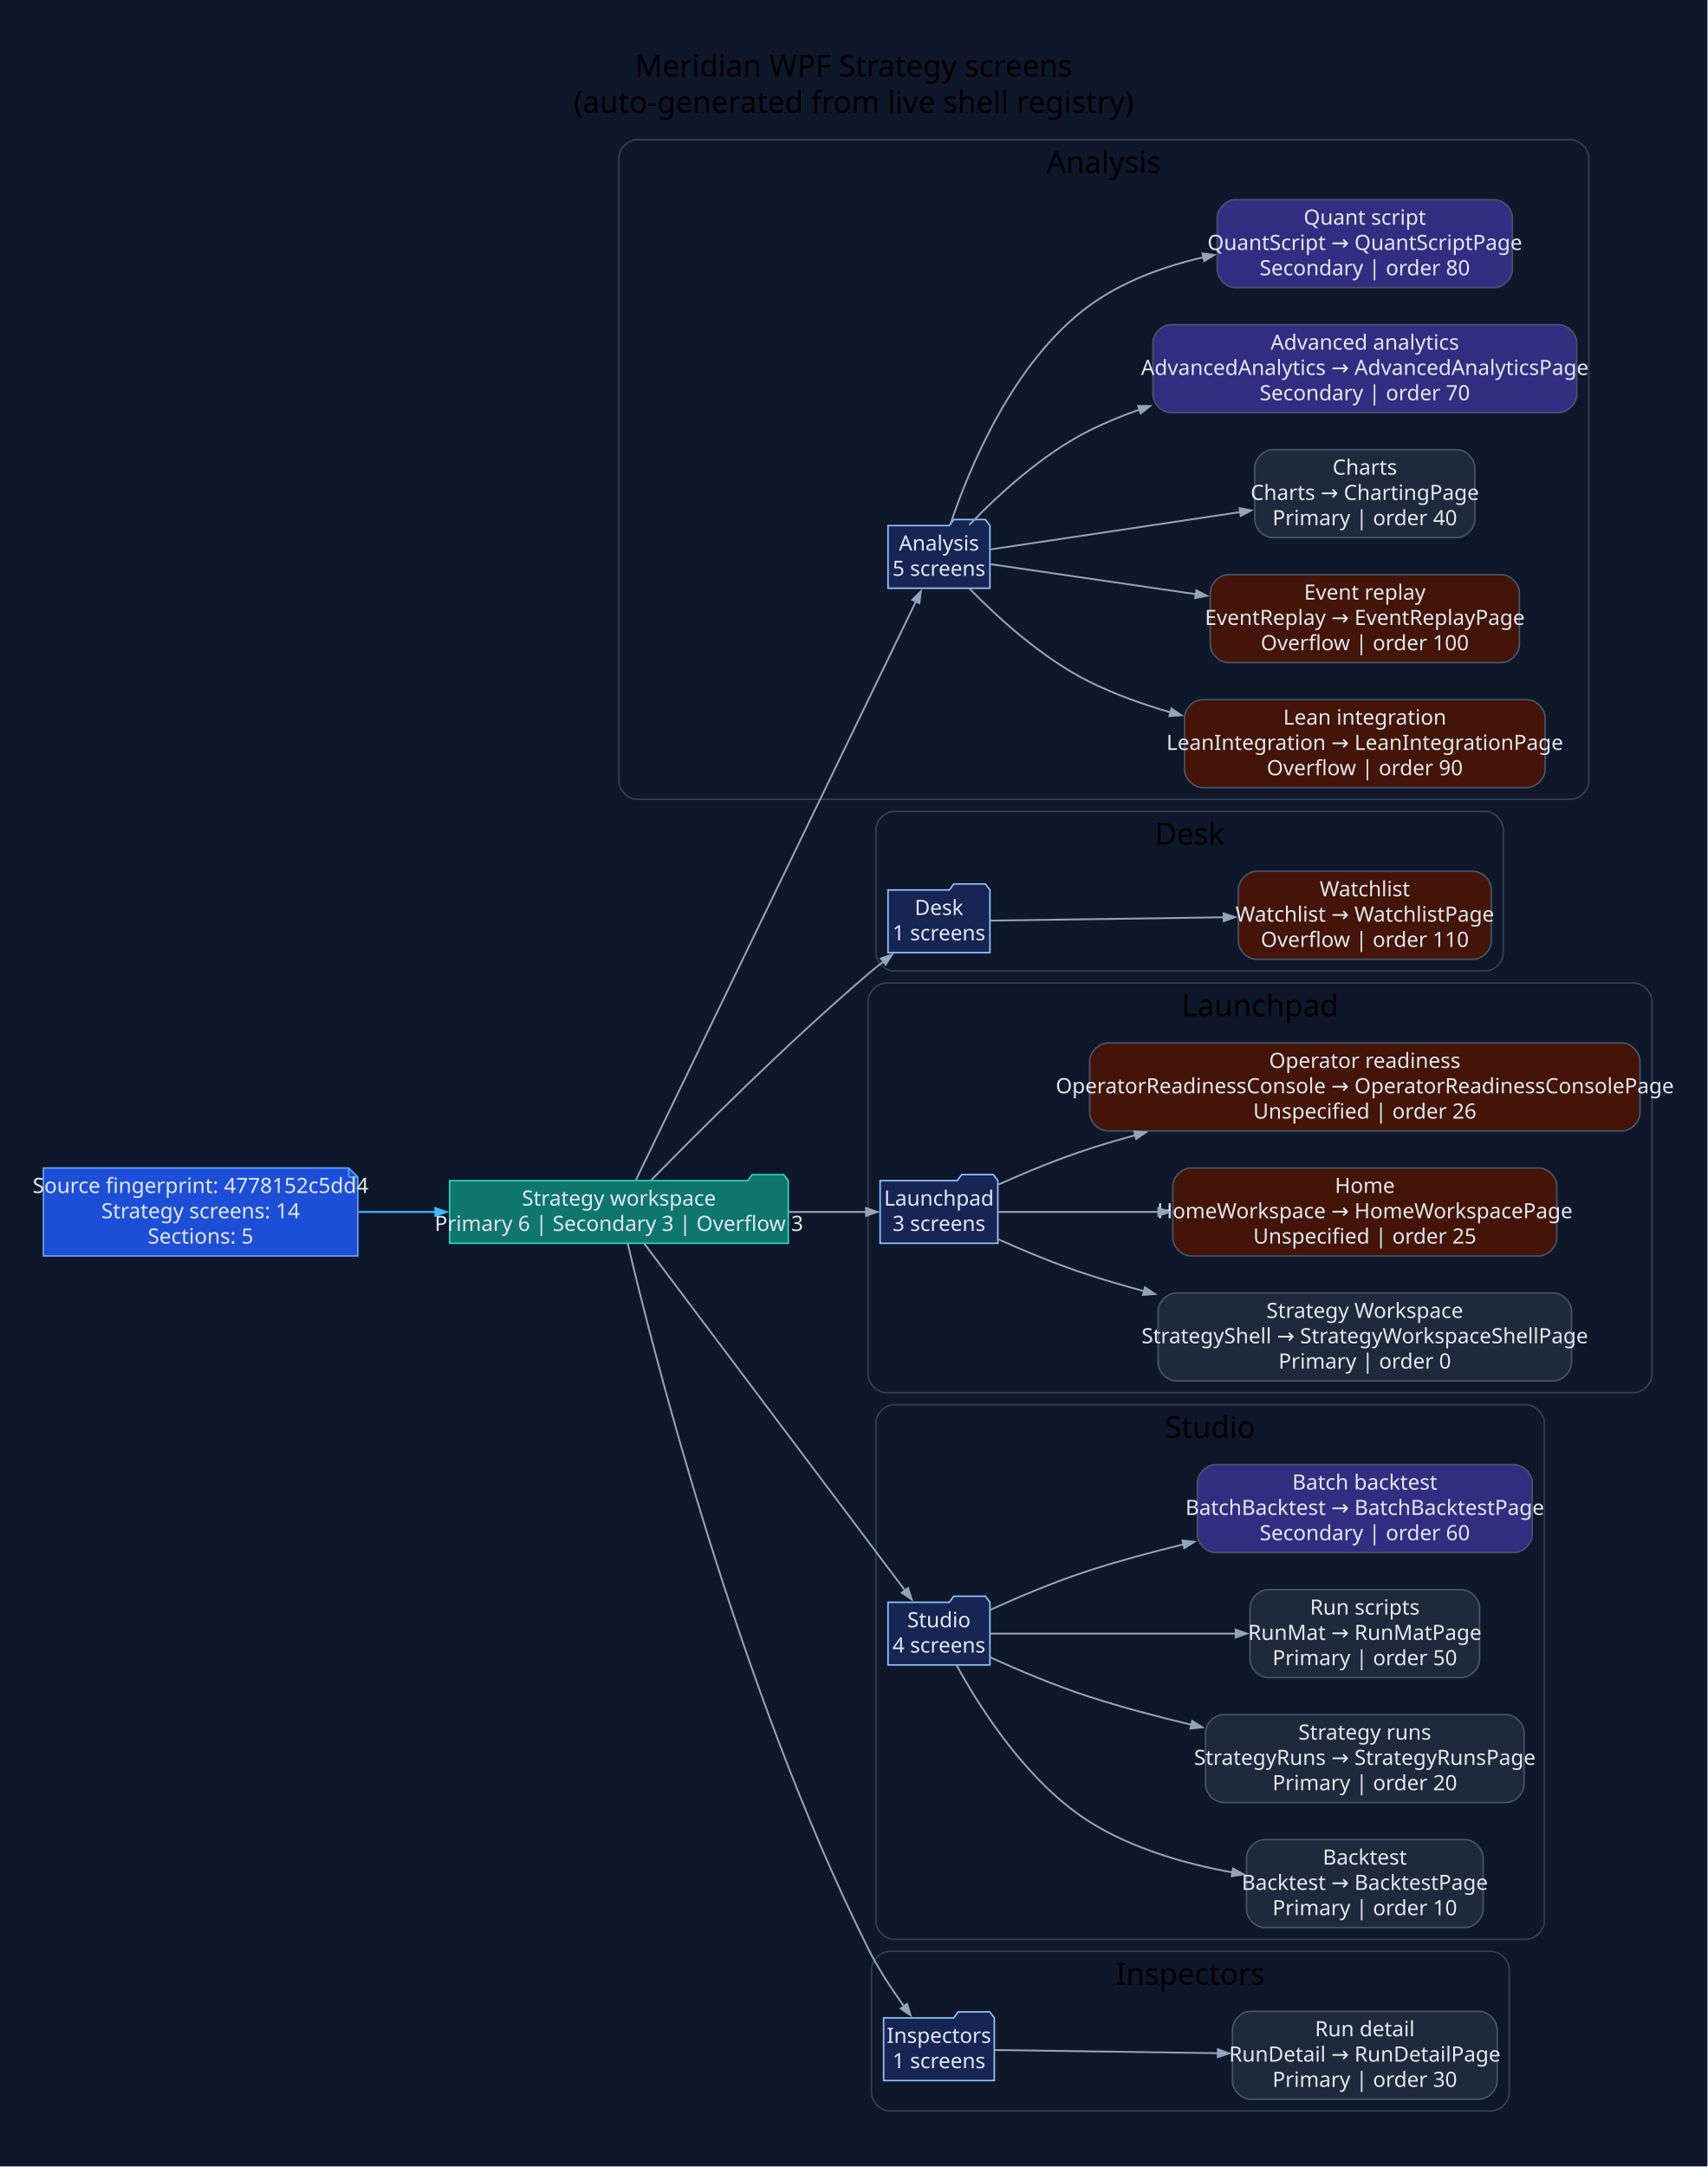
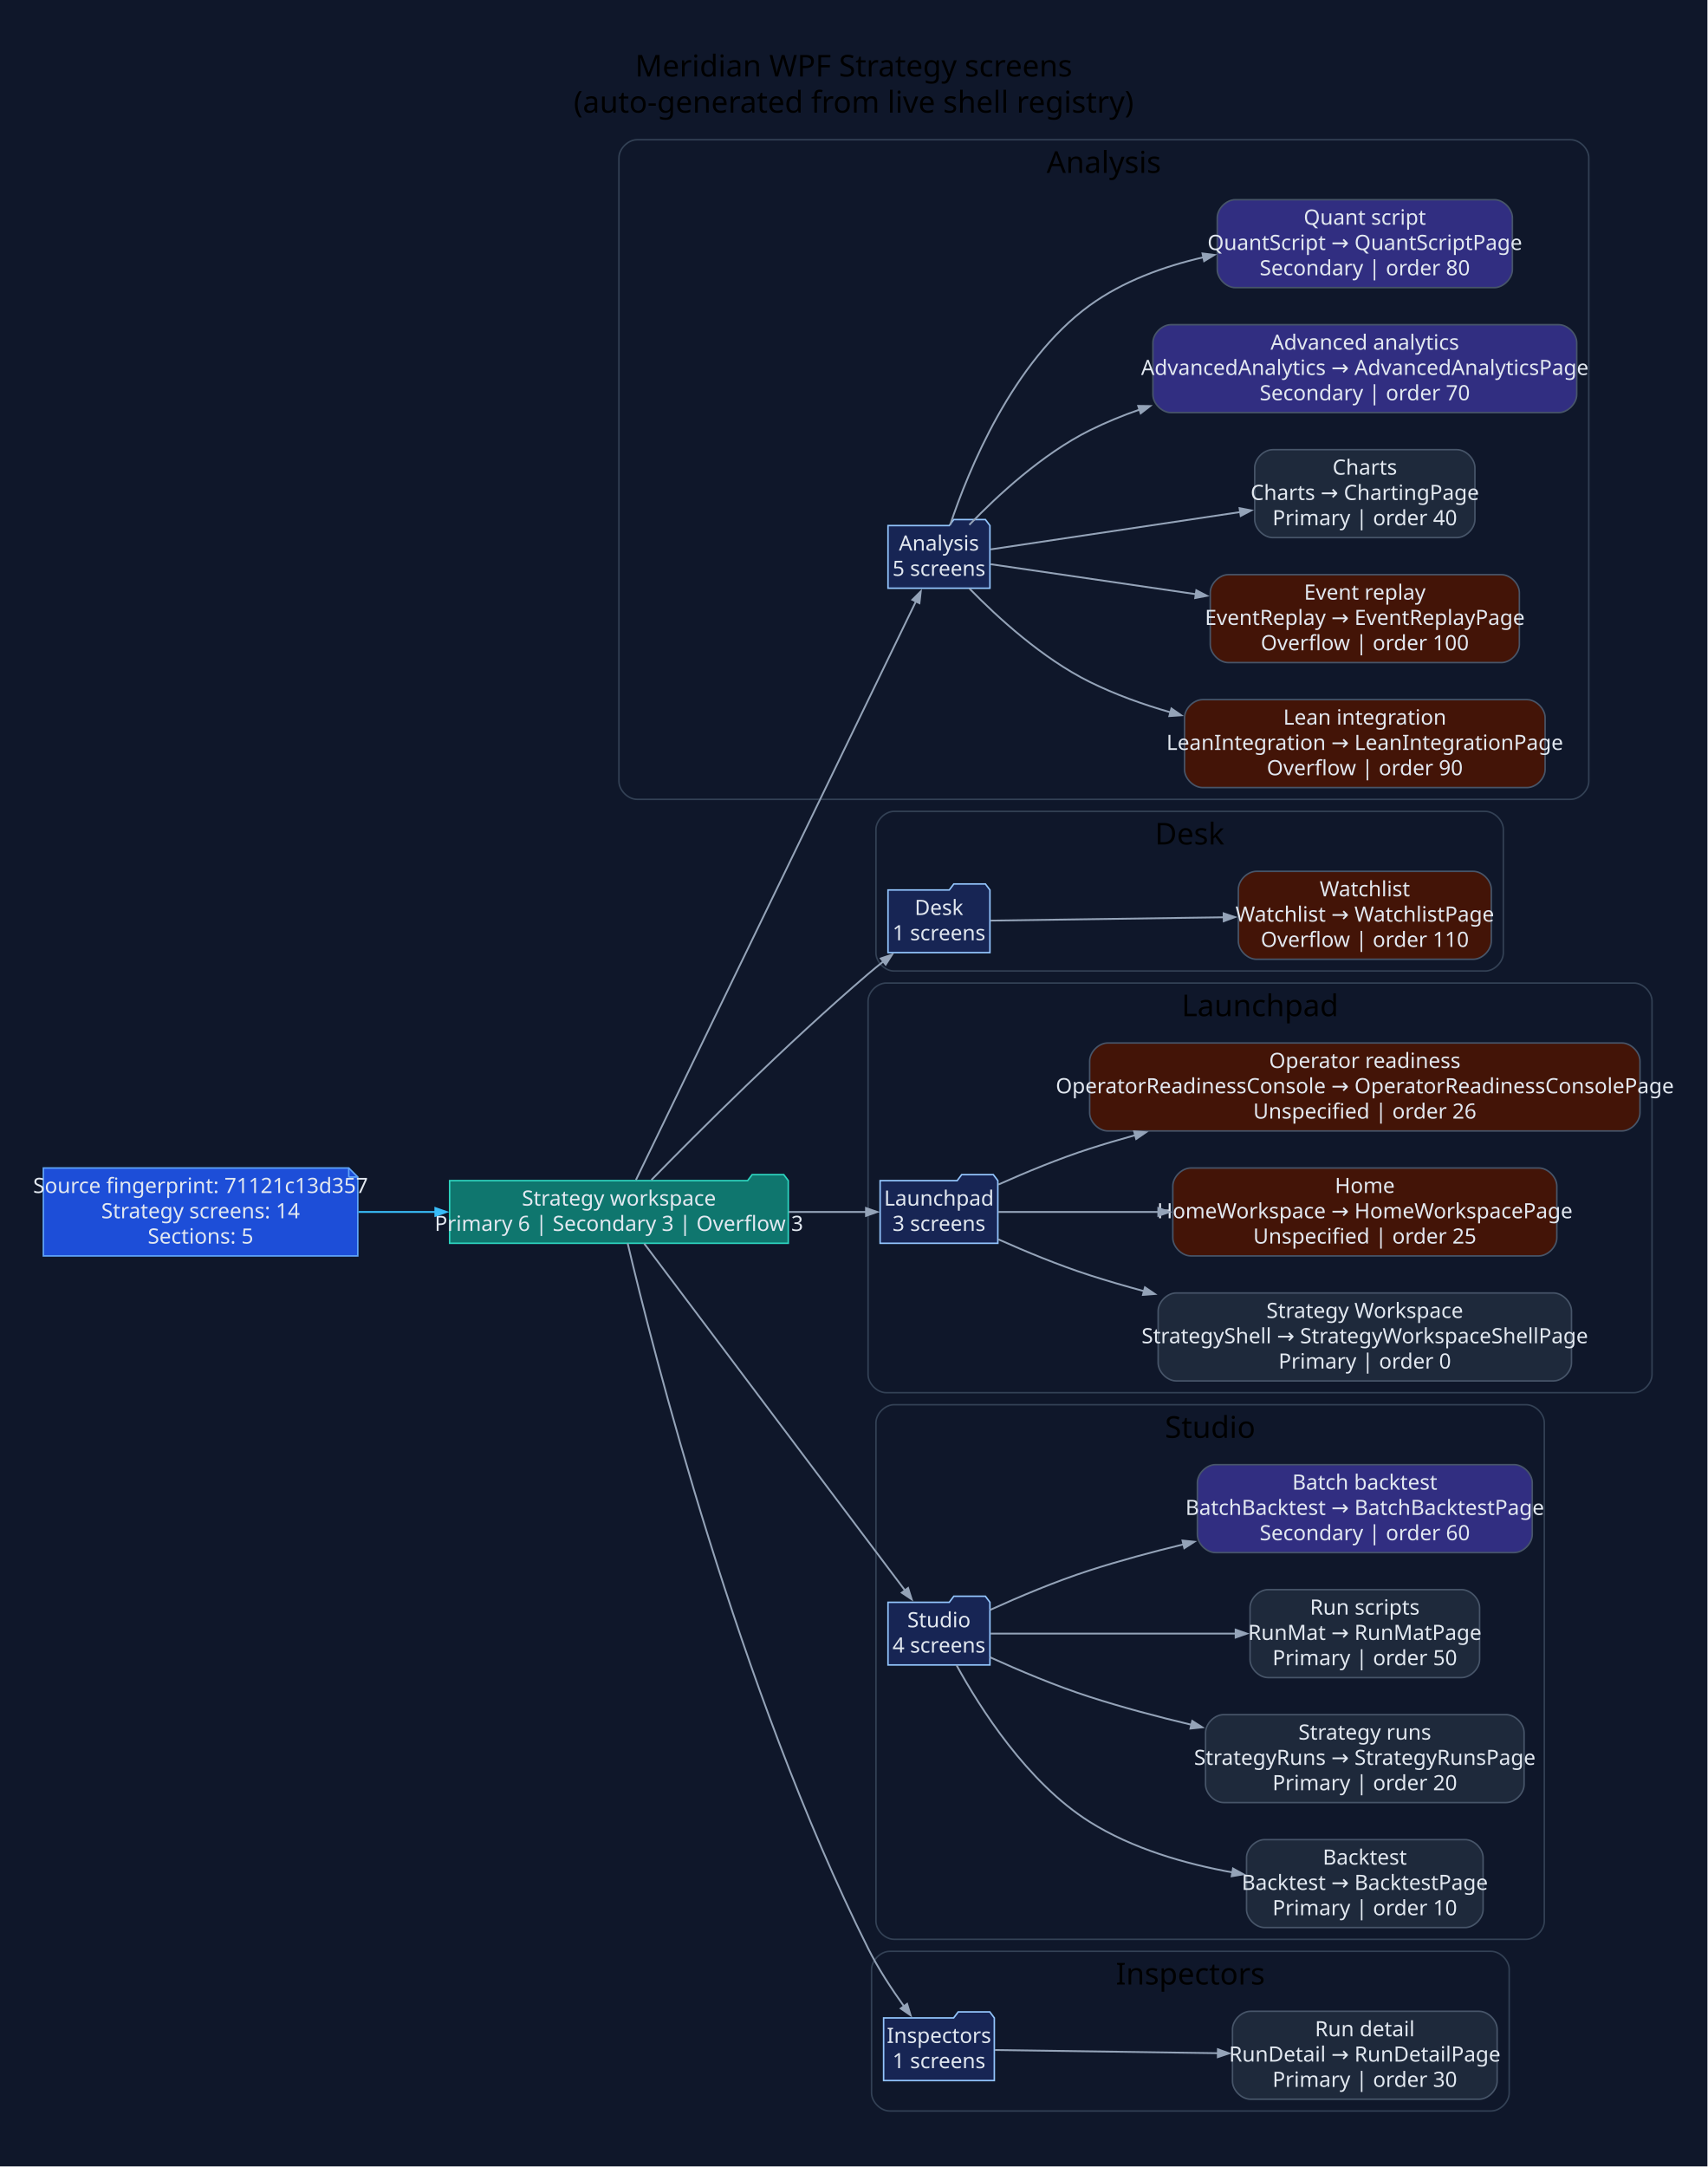
<svg xmlns="http://www.w3.org/2000/svg" width="1134pt" height="1439pt" viewBox="0.00 0.00 1134.00 1439.00">
  <g id="graph0" class="graph" transform="scale(1 1) rotate(0) translate(28.8 1409.8)">
    <polygon fill="#0f172a" stroke="none" points="-28.8,28.8 -28.8,-1409.8 1105.32,-1409.8 1105.32,28.8 -28.8,28.8" />
    <text xml:space="preserve" text-anchor="middle" x="538.26" y="-1359" font-family="Segoe UI" font-size="20.00">Meridian WPF Strategy screens</text>
    <text xml:space="preserve" text-anchor="middle" x="538.26" y="-1335" font-family="Segoe UI" font-size="20.00">(auto-generated from live shell registry)</text>
    <g id="clust1" class="cluster">
      <path fill="#0f172a" stroke="#334155" d="M394.32,-879C394.32,-879 1014.52,-879 1014.52,-879 1020.52,-879 1026.52,-885 1026.52,-891 1026.52,-891 1026.52,-1305 1026.52,-1305 1026.52,-1311 1020.52,-1317 1014.52,-1317 1014.52,-1317 394.32,-1317 394.32,-1317 388.32,-1317 382.32,-1311 382.32,-1305 382.32,-1305 382.32,-891 382.32,-891 382.32,-885 388.32,-879 394.32,-879" />
      <text xml:space="preserve" text-anchor="middle" x="704.42" y="-1295" font-family="Segoe UI" font-size="20.00">Analysis</text>
    </g>
    <g id="clust2" class="cluster">
      <path fill="#0f172a" stroke="#334155" d="M565.04,-765C565.04,-765 957.76,-765 957.76,-765 963.76,-765 969.76,-771 969.76,-777 969.76,-777 969.76,-859 969.76,-859 969.76,-865 963.76,-871 957.76,-871 957.76,-871 565.04,-871 565.04,-871 559.04,-871 553.04,-865 553.04,-859 553.04,-859 553.04,-777 553.04,-777 553.04,-771 559.04,-765 565.04,-765" />
      <text xml:space="preserve" text-anchor="middle" x="761.4" y="-849" font-family="Segoe UI" font-size="20.00">Desk</text>
    </g>
    <g id="clust3" class="cluster">
      <path fill="#0f172a" stroke="#334155" d="M559.8,-485C559.8,-485 1056.52,-485 1056.52,-485 1062.52,-485 1068.52,-491 1068.52,-497 1068.52,-497 1068.52,-745 1068.52,-745 1068.52,-751 1062.52,-757 1056.52,-757 1056.52,-757 559.8,-757 559.8,-757 553.8,-757 547.8,-751 547.8,-745 547.8,-745 547.8,-497 547.8,-497 547.8,-491 553.8,-485 559.8,-485" />
      <text xml:space="preserve" text-anchor="middle" x="808.16" y="-735" font-family="Segoe UI" font-size="20.00">Launchpad</text>
    </g>
    <g id="clust4" class="cluster">
      <path fill="#0f172a" stroke="#334155" d="M565.04,-122C565.04,-122 984.97,-122 984.97,-122 990.97,-122 996.97,-128 996.97,-134 996.97,-134 996.97,-465 996.97,-465 996.97,-471 990.97,-477 984.97,-477 984.97,-477 565.04,-477 565.04,-477 559.04,-477 553.04,-471 553.04,-465 553.04,-465 553.04,-134 553.04,-134 553.04,-128 559.04,-122 565.04,-122" />
      <text xml:space="preserve" text-anchor="middle" x="775.01" y="-455" font-family="Segoe UI" font-size="20.00">Studio</text>
    </g>
    <g id="clust5" class="cluster">
      <path fill="#0f172a" stroke="#334155" d="M562.12,-8C562.12,-8 961.66,-8 961.66,-8 967.66,-8 973.66,-14 973.66,-20 973.66,-20 973.66,-102 973.66,-102 973.66,-108 967.66,-114 961.66,-114 961.66,-114 562.12,-114 562.12,-114 556.12,-114 550.12,-108 550.12,-102 550.12,-102 550.12,-20 550.12,-20 550.12,-14 556.12,-8 562.12,-8" />
      <text xml:space="preserve" text-anchor="middle" x="761.89" y="-92" font-family="Segoe UI" font-size="20.00">Inspectors</text>
    </g>
    <g id="node1" class="node">
      <polygon fill="#1d4ed8" stroke="#60a5fa" points="202.85,-634.2 0,-634.2 0,-575.8 208.85,-575.8 208.85,-628.2 202.85,-634.2" />
      <polyline fill="none" stroke="#60a5fa" points="202.85,-634.2 202.85,-628.2" />
      <polyline fill="none" stroke="#60a5fa" points="208.85,-628.2 202.85,-628.2" />
-       <text xml:space="preserve" text-anchor="middle" x="104.42" y="-617.6" font-family="Segoe UI" font-size="14.00" fill="#e2e8f0">Source fingerprint: 4778152c5dd4</text>
+       <text xml:space="preserve" text-anchor="middle" x="104.42" y="-617.6" font-family="Segoe UI" font-size="14.00" fill="#e2e8f0">Source fingerprint: 71121c13d357</text>
      <text xml:space="preserve" text-anchor="middle" x="104.42" y="-600.8" font-family="Segoe UI" font-size="14.00" fill="#e2e8f0">Strategy screens: 14</text>
      <text xml:space="preserve" text-anchor="middle" x="104.42" y="-584" font-family="Segoe UI" font-size="14.00" fill="#e2e8f0">Sections: 5</text>
    </g>
    <g id="node2" class="node">
      <polygon fill="#0f766e" stroke="#2dd4bf" points="494.8,-625.8 491.8,-629.8 470.8,-629.8 467.8,-625.8 269.85,-625.8 269.85,-584.2 494.8,-584.2 494.8,-625.8" />
      <text xml:space="preserve" text-anchor="middle" x="382.32" y="-609.2" font-family="Segoe UI" font-size="14.00" fill="#e2e8f0">Strategy workspace</text>
      <text xml:space="preserve" text-anchor="middle" x="382.32" y="-592.4" font-family="Segoe UI" font-size="14.00" fill="#e2e8f0">Primary 6 | Secondary 3 | Overflow 3</text>
    </g>
    <g id="edge1" class="edge">
      <path fill="none" stroke="#38bdf8" stroke-width="1.2" d="M209.34,-605C226.12,-605 243.61,-605 260.75,-605" />
      <polygon fill="#38bdf8" stroke="#38bdf8" stroke-width="1.2" points="260.35,-607.63 267.85,-605 260.35,-602.38 260.35,-607.63" />
    </g>
    <g id="node3" class="node">
      <polygon fill="#172554" stroke="#93c5fd" points="628.74,-1060.8 625.74,-1064.8 604.74,-1064.8 601.74,-1060.8 561.04,-1060.8 561.04,-1019.2 628.74,-1019.2 628.74,-1060.8" />
      <text xml:space="preserve" text-anchor="middle" x="594.89" y="-1044.2" font-family="Segoe UI" font-size="14.00" fill="#e2e8f0">Analysis</text>
      <text xml:space="preserve" text-anchor="middle" x="594.89" y="-1027.4" font-family="Segoe UI" font-size="14.00" fill="#e2e8f0">5 screens</text>
    </g>
    <g id="edge2" class="edge">
      <path fill="none" stroke="#94a3b8" stroke-width="1.2" d="M393.62,-626.28C428.19,-697.68 540.11,-928.9 579.79,-1010.86" />
      <polygon fill="#94a3b8" stroke="#94a3b8" stroke-width="1.2" points="577.19,-1011.52 582.82,-1017.13 581.92,-1009.24 577.19,-1011.52" />
    </g>
    <g id="node9" class="node">
      <polygon fill="#172554" stroke="#93c5fd" points="628.74,-818.8 625.74,-822.8 604.74,-822.8 601.74,-818.8 561.04,-818.8 561.04,-777.2 628.74,-777.2 628.74,-818.8" />
      <text xml:space="preserve" text-anchor="middle" x="594.89" y="-802.2" font-family="Segoe UI" font-size="14.00" fill="#e2e8f0">Desk</text>
      <text xml:space="preserve" text-anchor="middle" x="594.89" y="-785.4" font-family="Segoe UI" font-size="14.00" fill="#e2e8f0">1 screens</text>
    </g>
    <g id="edge8" class="edge">
      <path fill="none" stroke="#94a3b8" stroke-width="1.2" d="M403.88,-626.26C434.32,-657.39 493.62,-716.69 547.8,-763 551.06,-765.79 554.52,-768.63 558.02,-771.41" />
      <polygon fill="#94a3b8" stroke="#94a3b8" stroke-width="1.2" points="556.25,-773.36 563.78,-775.92 559.49,-769.23 556.25,-773.36" />
    </g>
    <g id="node11" class="node">
      <polygon fill="#172554" stroke="#93c5fd" points="633.99,-625.8 630.99,-629.8 609.99,-629.8 606.99,-625.8 555.8,-625.8 555.8,-584.2 633.99,-584.2 633.99,-625.8" />
      <text xml:space="preserve" text-anchor="middle" x="594.89" y="-609.2" font-family="Segoe UI" font-size="14.00" fill="#e2e8f0">Launchpad</text>
      <text xml:space="preserve" text-anchor="middle" x="594.89" y="-592.4" font-family="Segoe UI" font-size="14.00" fill="#e2e8f0">3 screens</text>
    </g>
    <g id="edge10" class="edge">
      <path fill="none" stroke="#94a3b8" stroke-width="1.2" d="M495.08,-605C513.18,-605 531.02,-605 546.45,-605" />
      <polygon fill="#94a3b8" stroke="#94a3b8" stroke-width="1.2" points="546.42,-607.63 553.92,-605 546.42,-602.38 546.42,-607.63" />
    </g>
    <g id="node15" class="node">
      <polygon fill="#172554" stroke="#93c5fd" points="628.74,-345.8 625.74,-349.8 604.74,-349.8 601.74,-345.8 561.04,-345.8 561.04,-304.2 628.74,-304.2 628.74,-345.8" />
      <text xml:space="preserve" text-anchor="middle" x="594.89" y="-329.2" font-family="Segoe UI" font-size="14.00" fill="#e2e8f0">Studio</text>
      <text xml:space="preserve" text-anchor="middle" x="594.89" y="-312.4" font-family="Segoe UI" font-size="14.00" fill="#e2e8f0">4 screens</text>
    </g>
    <g id="edge14" class="edge">
      <path fill="none" stroke="#94a3b8" stroke-width="1.2" d="M399.15,-583.95C436.5,-534.29 530.14,-409.77 572.5,-353.45" />
      <polygon fill="#94a3b8" stroke="#94a3b8" stroke-width="1.2" points="574.38,-355.31 576.79,-347.74 570.18,-352.16 574.38,-355.31" />
    </g>
    <g id="node20" class="node">
      <polygon fill="#172554" stroke="#93c5fd" points="631.66,-69.8 628.66,-73.8 607.66,-73.8 604.66,-69.8 558.12,-69.8 558.12,-28.2 631.66,-28.2 631.66,-69.8" />
      <text xml:space="preserve" text-anchor="middle" x="594.89" y="-53.2" font-family="Segoe UI" font-size="14.00" fill="#e2e8f0">Inspectors</text>
      <text xml:space="preserve" text-anchor="middle" x="594.89" y="-36.4" font-family="Segoe UI" font-size="14.00" fill="#e2e8f0">1 screens</text>
    </g>
    <g id="edge19" class="edge">
      <path fill="none" stroke="#94a3b8" stroke-width="1.2" d="M388.12,-584.16C404.47,-515.03 461.89,-287.85 547.8,-116 554.48,-102.64 563.51,-88.87 571.81,-77.32" />
      <polygon fill="#94a3b8" stroke="#94a3b8" stroke-width="1.2" points="573.73,-79.14 576.05,-71.54 569.5,-76.04 573.73,-79.14" />
    </g>
    <g id="node4" class="node">
      <path fill="#431407" stroke="#475569" d="M985.51,-945.2C985.51,-945.2 770,-945.2 770,-945.2 764,-945.2 758,-939.2 758,-933.2 758,-933.2 758,-898.8 758,-898.8 758,-892.8 764,-886.8 770,-886.8 770,-886.8 985.51,-886.8 985.51,-886.8 991.51,-886.8 997.51,-892.8 997.51,-898.8 997.51,-898.8 997.51,-933.2 997.51,-933.2 997.51,-939.2 991.51,-945.2 985.51,-945.2" />
      <text xml:space="preserve" text-anchor="middle" x="877.75" y="-928.6" font-family="Segoe UI" font-size="14.00" fill="#e2e8f0">Lean integration</text>
      <text xml:space="preserve" text-anchor="middle" x="877.75" y="-911.8" font-family="Segoe UI" font-size="14.00" fill="#e2e8f0">LeanIntegration → LeanIntegrationPage</text>
      <text xml:space="preserve" text-anchor="middle" x="877.75" y="-895" font-family="Segoe UI" font-size="14.00" fill="#e2e8f0">Overflow | order 90</text>
    </g>
    <g id="edge3" class="edge">
      <path fill="none" stroke="#94a3b8" stroke-width="1.2" d="M615.08,-1019.01C633.68,-999.95 663.61,-972.53 694.99,-957 711.76,-948.7 730.23,-942.06 748.78,-936.75" />
      <polygon fill="#94a3b8" stroke="#94a3b8" stroke-width="1.2" points="749.3,-939.33 755.84,-934.81 747.91,-934.27 749.3,-939.33" />
    </g>
    <g id="node5" class="node">
      <path fill="#431407" stroke="#475569" d="M968.42,-1028.2C968.42,-1028.2 787.09,-1028.2 787.09,-1028.2 781.09,-1028.2 775.09,-1022.2 775.09,-1016.2 775.09,-1016.2 775.09,-981.8 775.09,-981.8 775.09,-975.8 781.09,-969.8 787.09,-969.8 787.09,-969.8 968.42,-969.8 968.42,-969.8 974.42,-969.8 980.42,-975.8 980.42,-981.8 980.42,-981.8 980.42,-1016.2 980.42,-1016.2 980.42,-1022.2 974.42,-1028.2 968.42,-1028.2" />
      <text xml:space="preserve" text-anchor="middle" x="877.75" y="-1011.6" font-family="Segoe UI" font-size="14.00" fill="#e2e8f0">Event replay</text>
      <text xml:space="preserve" text-anchor="middle" x="877.75" y="-994.8" font-family="Segoe UI" font-size="14.00" fill="#e2e8f0">EventReplay → EventReplayPage</text>
      <text xml:space="preserve" text-anchor="middle" x="877.75" y="-978" font-family="Segoe UI" font-size="14.00" fill="#e2e8f0">Overflow | order 100</text>
    </g>
    <g id="edge4" class="edge">
      <path fill="none" stroke="#94a3b8" stroke-width="1.2" d="M629.21,-1035.14C662.86,-1030.22 716.72,-1022.36 765.61,-1015.22" />
      <polygon fill="#94a3b8" stroke="#94a3b8" stroke-width="1.2" points="765.84,-1017.84 772.88,-1014.16 765.08,-1012.65 765.84,-1017.84" />
    </g>
    <g id="node6" class="node">
      <path fill="#1e293b" stroke="#475569" d="M938.88,-1111.2C938.88,-1111.2 816.62,-1111.2 816.62,-1111.2 810.62,-1111.2 804.62,-1105.2 804.62,-1099.2 804.62,-1099.2 804.62,-1064.8 804.62,-1064.8 804.62,-1058.8 810.62,-1052.8 816.62,-1052.8 816.62,-1052.8 938.88,-1052.8 938.88,-1052.8 944.88,-1052.8 950.88,-1058.8 950.88,-1064.8 950.88,-1064.8 950.88,-1099.2 950.88,-1099.2 950.88,-1105.2 944.88,-1111.2 938.88,-1111.2" />
      <text xml:space="preserve" text-anchor="middle" x="877.75" y="-1094.6" font-family="Segoe UI" font-size="14.00" fill="#e2e8f0">Charts</text>
      <text xml:space="preserve" text-anchor="middle" x="877.75" y="-1077.8" font-family="Segoe UI" font-size="14.00" fill="#e2e8f0">Charts → ChartingPage</text>
      <text xml:space="preserve" text-anchor="middle" x="877.75" y="-1061" font-family="Segoe UI" font-size="14.00" fill="#e2e8f0">Primary | order 40</text>
    </g>
    <g id="edge5" class="edge">
      <path fill="none" stroke="#94a3b8" stroke-width="1.2" d="M629.21,-1044.98C669.82,-1051.05 739.84,-1061.53 795.07,-1069.78" />
      <polygon fill="#94a3b8" stroke="#94a3b8" stroke-width="1.2" points="794.55,-1072.36 802.35,-1070.87 795.32,-1067.17 794.55,-1072.36" />
    </g>
    <g id="node7" class="node">
      <path fill="#312e81" stroke="#475569" d="M1006.52,-1194.2C1006.52,-1194.2 748.99,-1194.2 748.99,-1194.2 742.99,-1194.2 736.99,-1188.2 736.99,-1182.2 736.99,-1182.2 736.99,-1147.8 736.99,-1147.8 736.99,-1141.8 742.99,-1135.8 748.99,-1135.8 748.99,-1135.8 1006.52,-1135.8 1006.52,-1135.8 1012.52,-1135.8 1018.52,-1141.8 1018.52,-1147.8 1018.52,-1147.8 1018.52,-1182.2 1018.52,-1182.2 1018.52,-1188.2 1012.52,-1194.2 1006.52,-1194.2" />
      <text xml:space="preserve" text-anchor="middle" x="877.75" y="-1177.6" font-family="Segoe UI" font-size="14.00" fill="#e2e8f0">Advanced analytics</text>
      <text xml:space="preserve" text-anchor="middle" x="877.75" y="-1160.8" font-family="Segoe UI" font-size="14.00" fill="#e2e8f0">AdvancedAnalytics → AdvancedAnalyticsPage</text>
      <text xml:space="preserve" text-anchor="middle" x="877.75" y="-1144" font-family="Segoe UI" font-size="14.00" fill="#e2e8f0">Secondary | order 70</text>
    </g>
    <g id="edge6" class="edge">
      <path fill="none" stroke="#94a3b8" stroke-width="1.2" d="M615.03,-1061.25C633.59,-1080.54 663.5,-1108.3 694.99,-1124 705.49,-1129.23 716.66,-1133.81 728.1,-1137.8" />
      <polygon fill="#94a3b8" stroke="#94a3b8" stroke-width="1.2" points="727.22,-1140.28 735.17,-1140.17 728.89,-1135.3 727.22,-1140.28" />
    </g>
    <g id="node8" class="node">
      <path fill="#312e81" stroke="#475569" d="M963.77,-1277.2C963.77,-1277.2 791.74,-1277.2 791.74,-1277.2 785.74,-1277.2 779.74,-1271.2 779.74,-1265.2 779.74,-1265.2 779.74,-1230.8 779.74,-1230.8 779.74,-1224.8 785.74,-1218.8 791.74,-1218.8 791.74,-1218.8 963.77,-1218.8 963.77,-1218.8 969.77,-1218.8 975.77,-1224.8 975.77,-1230.8 975.77,-1230.8 975.77,-1265.2 975.77,-1265.2 975.77,-1271.2 969.77,-1277.2 963.77,-1277.2" />
      <text xml:space="preserve" text-anchor="middle" x="877.75" y="-1260.6" font-family="Segoe UI" font-size="14.00" fill="#e2e8f0">Quant script</text>
      <text xml:space="preserve" text-anchor="middle" x="877.75" y="-1243.8" font-family="Segoe UI" font-size="14.00" fill="#e2e8f0">QuantScript → QuantScriptPage</text>
      <text xml:space="preserve" text-anchor="middle" x="877.75" y="-1227" font-family="Segoe UI" font-size="14.00" fill="#e2e8f0">Secondary | order 80</text>
    </g>
    <g id="edge7" class="edge">
      <path fill="none" stroke="#94a3b8" stroke-width="1.2" d="M602.3,-1061.2C614.31,-1097.14 643.72,-1169.73 694.99,-1207 716.97,-1222.98 744.1,-1232.88 770.63,-1238.98" />
      <polygon fill="#94a3b8" stroke="#94a3b8" stroke-width="1.2" points="769.93,-1241.52 777.82,-1240.53 771.03,-1236.39 769.93,-1241.52" />
    </g>
    <g id="node10" class="node">
      <path fill="#431407" stroke="#475569" d="M949.76,-831.2C949.76,-831.2 805.75,-831.2 805.75,-831.2 799.75,-831.2 793.75,-825.2 793.75,-819.2 793.75,-819.2 793.75,-784.8 793.75,-784.8 793.75,-778.8 799.75,-772.8 805.75,-772.8 805.75,-772.8 949.76,-772.8 949.76,-772.8 955.76,-772.8 961.76,-778.8 961.76,-784.8 961.76,-784.8 961.76,-819.2 961.76,-819.2 961.76,-825.2 955.76,-831.2 949.76,-831.2" />
      <text xml:space="preserve" text-anchor="middle" x="877.75" y="-814.6" font-family="Segoe UI" font-size="14.00" fill="#e2e8f0">Watchlist</text>
      <text xml:space="preserve" text-anchor="middle" x="877.75" y="-797.8" font-family="Segoe UI" font-size="14.00" fill="#e2e8f0">Watchlist → WatchlistPage</text>
      <text xml:space="preserve" text-anchor="middle" x="877.75" y="-781" font-family="Segoe UI" font-size="14.00" fill="#e2e8f0">Overflow | order 110</text>
    </g>
    <g id="edge9" class="edge">
      <path fill="none" stroke="#94a3b8" stroke-width="1.2" d="M629.21,-798.47C667.19,-799.02 730.91,-799.92 784.18,-800.68" />
      <polygon fill="#94a3b8" stroke="#94a3b8" stroke-width="1.2" points="783.97,-803.3 791.5,-800.79 784.04,-798.05 783.97,-803.3" />
    </g>
    <g id="node12" class="node">
      <path fill="#1e293b" stroke="#475569" d="M1003.03,-551.2C1003.03,-551.2 752.48,-551.2 752.48,-551.2 746.48,-551.2 740.48,-545.2 740.48,-539.2 740.48,-539.2 740.48,-504.8 740.48,-504.8 740.48,-498.8 746.48,-492.8 752.48,-492.8 752.48,-492.8 1003.03,-492.8 1003.03,-492.8 1009.03,-492.8 1015.03,-498.8 1015.03,-504.8 1015.03,-504.8 1015.03,-539.2 1015.03,-539.2 1015.03,-545.2 1009.03,-551.2 1003.03,-551.2" />
      <text xml:space="preserve" text-anchor="middle" x="877.75" y="-534.6" font-family="Segoe UI" font-size="14.00" fill="#e2e8f0">Strategy Workspace</text>
      <text xml:space="preserve" text-anchor="middle" x="877.75" y="-517.8" font-family="Segoe UI" font-size="14.00" fill="#e2e8f0">StrategyShell → StrategyWorkspaceShellPage</text>
      <text xml:space="preserve" text-anchor="middle" x="877.75" y="-501" font-family="Segoe UI" font-size="14.00" fill="#e2e8f0">Primary | order 0</text>
    </g>
    <g id="edge11" class="edge">
      <path fill="none" stroke="#94a3b8" stroke-width="1.2" d="M634.35,-586.8C652.46,-578.73 674.53,-569.58 694.99,-563 706.64,-559.25 718.81,-555.72 731.1,-552.41" />
      <polygon fill="#94a3b8" stroke="#94a3b8" stroke-width="1.2" points="731.72,-554.96 738.3,-550.51 730.38,-549.89 731.72,-554.96" />
    </g>
    <g id="node13" class="node">
      <path fill="#431407" stroke="#475569" d="M993.29,-634.2C993.29,-634.2 762.22,-634.2 762.22,-634.2 756.22,-634.2 750.22,-628.2 750.22,-622.2 750.22,-622.2 750.22,-587.8 750.22,-587.8 750.22,-581.8 756.22,-575.8 762.22,-575.8 762.22,-575.8 993.29,-575.8 993.29,-575.8 999.29,-575.8 1005.29,-581.8 1005.29,-587.8 1005.29,-587.8 1005.29,-622.2 1005.29,-622.2 1005.29,-628.2 999.29,-634.2 993.29,-634.2" />
      <text xml:space="preserve" text-anchor="middle" x="877.75" y="-617.6" font-family="Segoe UI" font-size="14.00" fill="#e2e8f0">Home</text>
      <text xml:space="preserve" text-anchor="middle" x="877.75" y="-600.8" font-family="Segoe UI" font-size="14.00" fill="#e2e8f0">HomeWorkspace → HomeWorkspacePage</text>
      <text xml:space="preserve" text-anchor="middle" x="877.75" y="-584" font-family="Segoe UI" font-size="14.00" fill="#e2e8f0">Unspecified | order 25</text>
    </g>
    <g id="edge12" class="edge">
      <path fill="none" stroke="#94a3b8" stroke-width="1.2" d="M634.36,-605C662.29,-605 701.9,-605 741.03,-605" />
      <polygon fill="#94a3b8" stroke="#94a3b8" stroke-width="1.2" points="740.58,-607.63 748.08,-605 740.58,-602.38 740.58,-607.63" />
    </g>
    <g id="node14" class="node">
      <path fill="#431407" stroke="#475569" d="M1048.52,-717.2C1048.52,-717.2 706.99,-717.2 706.99,-717.2 700.99,-717.2 694.99,-711.2 694.99,-705.2 694.99,-705.2 694.99,-670.8 694.99,-670.8 694.99,-664.8 700.99,-658.8 706.99,-658.8 706.99,-658.8 1048.52,-658.8 1048.52,-658.8 1054.52,-658.8 1060.52,-664.8 1060.52,-670.8 1060.52,-670.8 1060.52,-705.2 1060.52,-705.2 1060.52,-711.2 1054.52,-717.2 1048.52,-717.2" />
      <text xml:space="preserve" text-anchor="middle" x="877.75" y="-700.6" font-family="Segoe UI" font-size="14.00" fill="#e2e8f0">Operator readiness</text>
      <text xml:space="preserve" text-anchor="middle" x="877.75" y="-683.8" font-family="Segoe UI" font-size="14.00" fill="#e2e8f0">OperatorReadinessConsole → OperatorReadinessConsolePage</text>
      <text xml:space="preserve" text-anchor="middle" x="877.75" y="-667" font-family="Segoe UI" font-size="14.00" fill="#e2e8f0">Unspecified | order 26</text>
    </g>
    <g id="edge13" class="edge">
      <path fill="none" stroke="#94a3b8" stroke-width="1.2" d="M634.35,-623.2C652.46,-631.27 674.53,-640.42 694.99,-647 704.85,-650.17 715.09,-653.2 725.46,-656.05" />
      <polygon fill="#94a3b8" stroke="#94a3b8" stroke-width="1.2" points="724.52,-658.52 732.44,-657.94 725.89,-653.45 724.52,-658.52" />
    </g>
    <g id="node16" class="node">
      <path fill="#1e293b" stroke="#475569" d="M944.32,-188.2C944.32,-188.2 811.19,-188.2 811.19,-188.2 805.19,-188.2 799.19,-182.2 799.19,-176.2 799.19,-176.2 799.19,-141.8 799.19,-141.8 799.19,-135.8 805.19,-129.8 811.19,-129.8 811.19,-129.8 944.32,-129.8 944.32,-129.8 950.32,-129.8 956.32,-135.8 956.32,-141.8 956.32,-141.8 956.32,-176.2 956.32,-176.2 956.32,-182.2 950.32,-188.2 944.32,-188.2" />
      <text xml:space="preserve" text-anchor="middle" x="877.75" y="-171.6" font-family="Segoe UI" font-size="14.00" fill="#e2e8f0">Backtest</text>
      <text xml:space="preserve" text-anchor="middle" x="877.75" y="-154.8" font-family="Segoe UI" font-size="14.00" fill="#e2e8f0">Backtest → BacktestPage</text>
      <text xml:space="preserve" text-anchor="middle" x="877.75" y="-138" font-family="Segoe UI" font-size="14.00" fill="#e2e8f0">Primary | order 10</text>
    </g>
    <g id="edge15" class="edge">
      <path fill="none" stroke="#94a3b8" stroke-width="1.2" d="M606.52,-304.09C622,-275.86 653.49,-226.09 694.99,-200 723.28,-182.22 758.33,-172.11 790.08,-166.38" />
      <polygon fill="#94a3b8" stroke="#94a3b8" stroke-width="1.2" points="790.19,-169.02 797.15,-165.18 789.32,-163.85 790.19,-169.02" />
    </g>
    <g id="node17" class="node">
      <path fill="#1e293b" stroke="#475569" d="M971.55,-271.2C971.55,-271.2 783.96,-271.2 783.96,-271.2 777.96,-271.2 771.96,-265.2 771.96,-259.2 771.96,-259.2 771.96,-224.8 771.96,-224.8 771.96,-218.8 777.96,-212.8 783.96,-212.8 783.96,-212.8 971.55,-212.8 971.55,-212.8 977.55,-212.8 983.55,-218.8 983.55,-224.8 983.55,-224.8 983.55,-259.2 983.55,-259.2 983.55,-265.2 977.55,-271.2 971.55,-271.2" />
      <text xml:space="preserve" text-anchor="middle" x="877.75" y="-254.6" font-family="Segoe UI" font-size="14.00" fill="#e2e8f0">Strategy runs</text>
      <text xml:space="preserve" text-anchor="middle" x="877.75" y="-237.8" font-family="Segoe UI" font-size="14.00" fill="#e2e8f0">StrategyRuns → StrategyRunsPage</text>
      <text xml:space="preserve" text-anchor="middle" x="877.75" y="-221" font-family="Segoe UI" font-size="14.00" fill="#e2e8f0">Primary | order 20</text>
    </g>
    <g id="edge16" class="edge">
      <path fill="none" stroke="#94a3b8" stroke-width="1.2" d="M628.81,-309.29C647.83,-300.66 672.4,-290.27 694.99,-283 716.6,-276.04 740.02,-269.82 762.64,-264.45" />
      <polygon fill="#94a3b8" stroke="#94a3b8" stroke-width="1.2" points="763.13,-267.03 769.83,-262.77 761.93,-261.92 763.13,-267.03" />
    </g>
    <g id="node18" class="node">
      <path fill="#1e293b" stroke="#475569" d="M942,-354.2C942,-354.2 813.51,-354.2 813.51,-354.2 807.51,-354.2 801.51,-348.2 801.51,-342.2 801.51,-342.2 801.51,-307.8 801.51,-307.8 801.51,-301.8 807.51,-295.8 813.51,-295.8 813.51,-295.8 942,-295.8 942,-295.8 948,-295.8 954,-301.8 954,-307.8 954,-307.8 954,-342.2 954,-342.2 954,-348.2 948,-354.2 942,-354.2" />
      <text xml:space="preserve" text-anchor="middle" x="877.75" y="-337.6" font-family="Segoe UI" font-size="14.00" fill="#e2e8f0">Run scripts</text>
      <text xml:space="preserve" text-anchor="middle" x="877.75" y="-320.8" font-family="Segoe UI" font-size="14.00" fill="#e2e8f0">RunMat → RunMatPage</text>
      <text xml:space="preserve" text-anchor="middle" x="877.75" y="-304" font-family="Segoe UI" font-size="14.00" fill="#e2e8f0">Primary | order 50</text>
    </g>
    <g id="edge17" class="edge">
      <path fill="none" stroke="#94a3b8" stroke-width="1.2" d="M629.21,-325C669.13,-325 737.47,-325 792.25,-325" />
      <polygon fill="#94a3b8" stroke="#94a3b8" stroke-width="1.2" points="791.95,-327.63 799.45,-325 791.95,-322.38 791.95,-327.63" />
    </g>
    <g id="node19" class="node">
      <path fill="#312e81" stroke="#475569" d="M976.97,-437.2C976.97,-437.2 778.53,-437.2 778.53,-437.2 772.53,-437.2 766.53,-431.2 766.53,-425.2 766.53,-425.2 766.53,-390.8 766.53,-390.8 766.53,-384.8 772.53,-378.8 778.53,-378.8 778.53,-378.8 976.97,-378.8 976.97,-378.8 982.97,-378.8 988.97,-384.8 988.97,-390.8 988.97,-390.8 988.97,-425.2 988.97,-425.2 988.97,-431.2 982.97,-437.2 976.97,-437.2" />
      <text xml:space="preserve" text-anchor="middle" x="877.75" y="-420.6" font-family="Segoe UI" font-size="14.00" fill="#e2e8f0">Batch backtest</text>
      <text xml:space="preserve" text-anchor="middle" x="877.75" y="-403.8" font-family="Segoe UI" font-size="14.00" fill="#e2e8f0">BatchBacktest → BatchBacktestPage</text>
      <text xml:space="preserve" text-anchor="middle" x="877.75" y="-387" font-family="Segoe UI" font-size="14.00" fill="#e2e8f0">Secondary | order 60</text>
    </g>
    <g id="edge18" class="edge">
      <path fill="none" stroke="#94a3b8" stroke-width="1.2" d="M628.81,-340.71C647.83,-349.34 672.4,-359.73 694.99,-367 714.93,-373.42 736.41,-379.21 757.38,-384.29" />
      <polygon fill="#94a3b8" stroke="#94a3b8" stroke-width="1.2" points="756.65,-386.81 764.56,-386 757.87,-381.71 756.65,-386.81" />
    </g>
    <g id="node21" class="node">
      <path fill="#1e293b" stroke="#475569" d="M953.66,-74.2C953.66,-74.2 801.85,-74.2 801.85,-74.2 795.85,-74.2 789.85,-68.2 789.85,-62.2 789.85,-62.2 789.85,-27.8 789.85,-27.8 789.85,-21.8 795.85,-15.8 801.85,-15.8 801.85,-15.8 953.66,-15.8 953.66,-15.8 959.66,-15.8 965.66,-21.8 965.66,-27.8 965.66,-27.8 965.66,-62.2 965.66,-62.2 965.66,-68.2 959.66,-74.2 953.66,-74.2" />
      <text xml:space="preserve" text-anchor="middle" x="877.75" y="-57.6" font-family="Segoe UI" font-size="14.00" fill="#e2e8f0">Run detail</text>
      <text xml:space="preserve" text-anchor="middle" x="877.75" y="-40.8" font-family="Segoe UI" font-size="14.00" fill="#e2e8f0">RunDetail → RunDetailPage</text>
      <text xml:space="preserve" text-anchor="middle" x="877.75" y="-24" font-family="Segoe UI" font-size="14.00" fill="#e2e8f0">Primary | order 30</text>
    </g>
    <g id="edge20" class="edge">
      <path fill="none" stroke="#94a3b8" stroke-width="1.2" d="M632.04,-48.49C669.35,-47.95 729.18,-47.1 780.34,-46.37" />
      <polygon fill="#94a3b8" stroke="#94a3b8" stroke-width="1.2" points="780.17,-49 787.63,-46.27 780.1,-43.75 780.17,-49" />
    </g>
  </g>
</svg>
